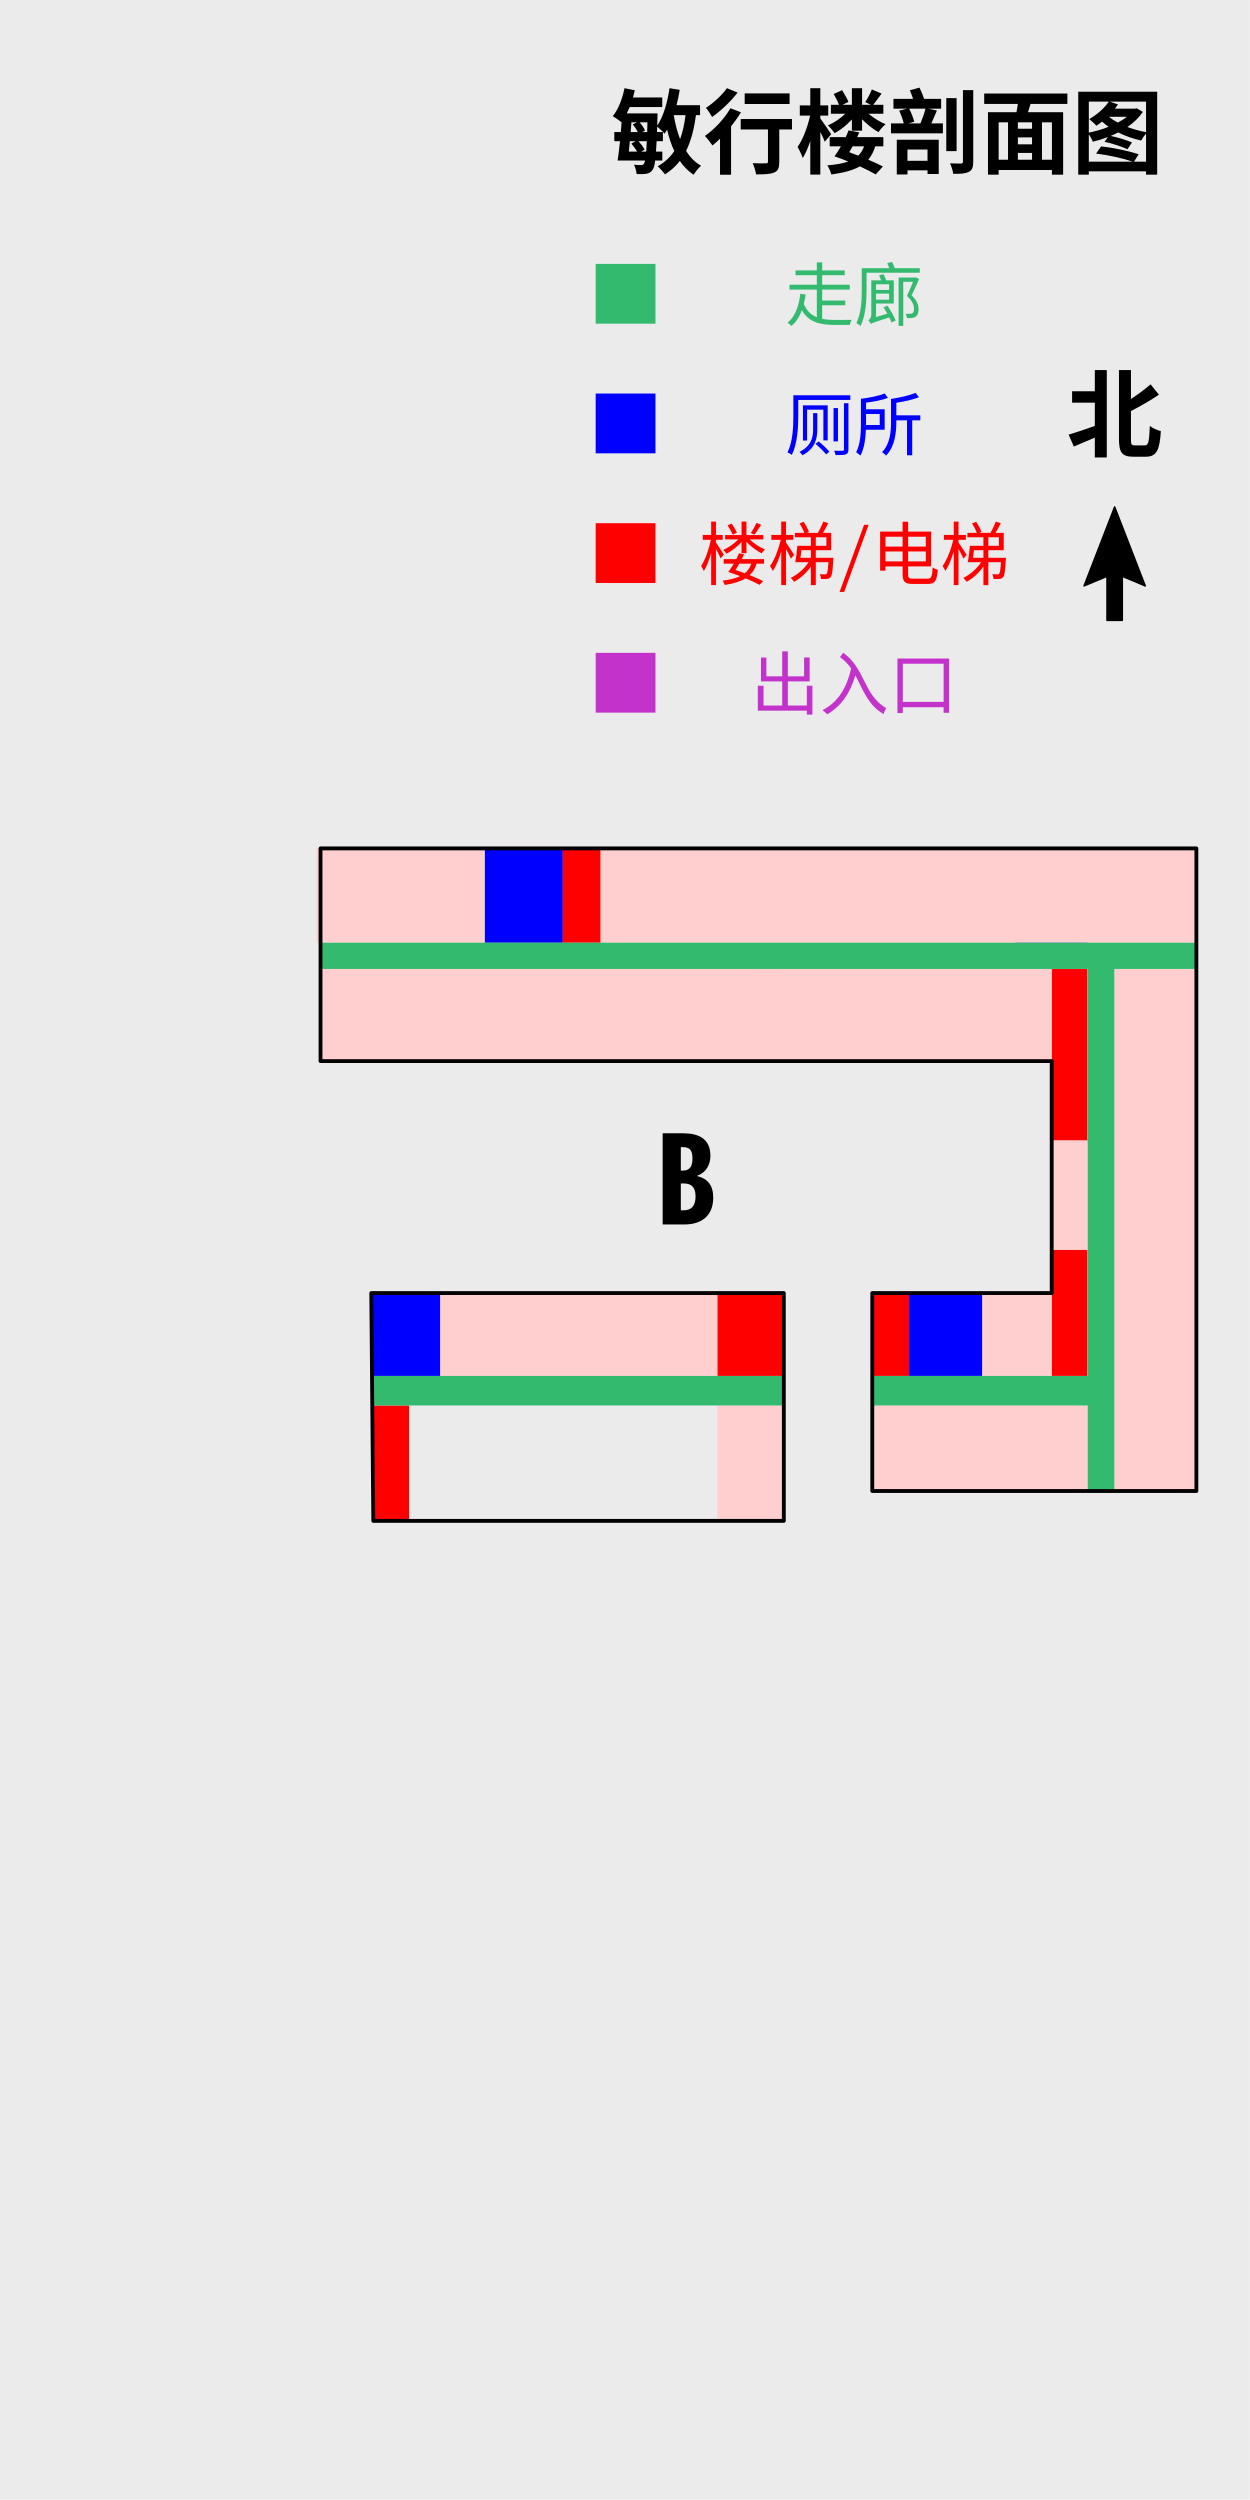
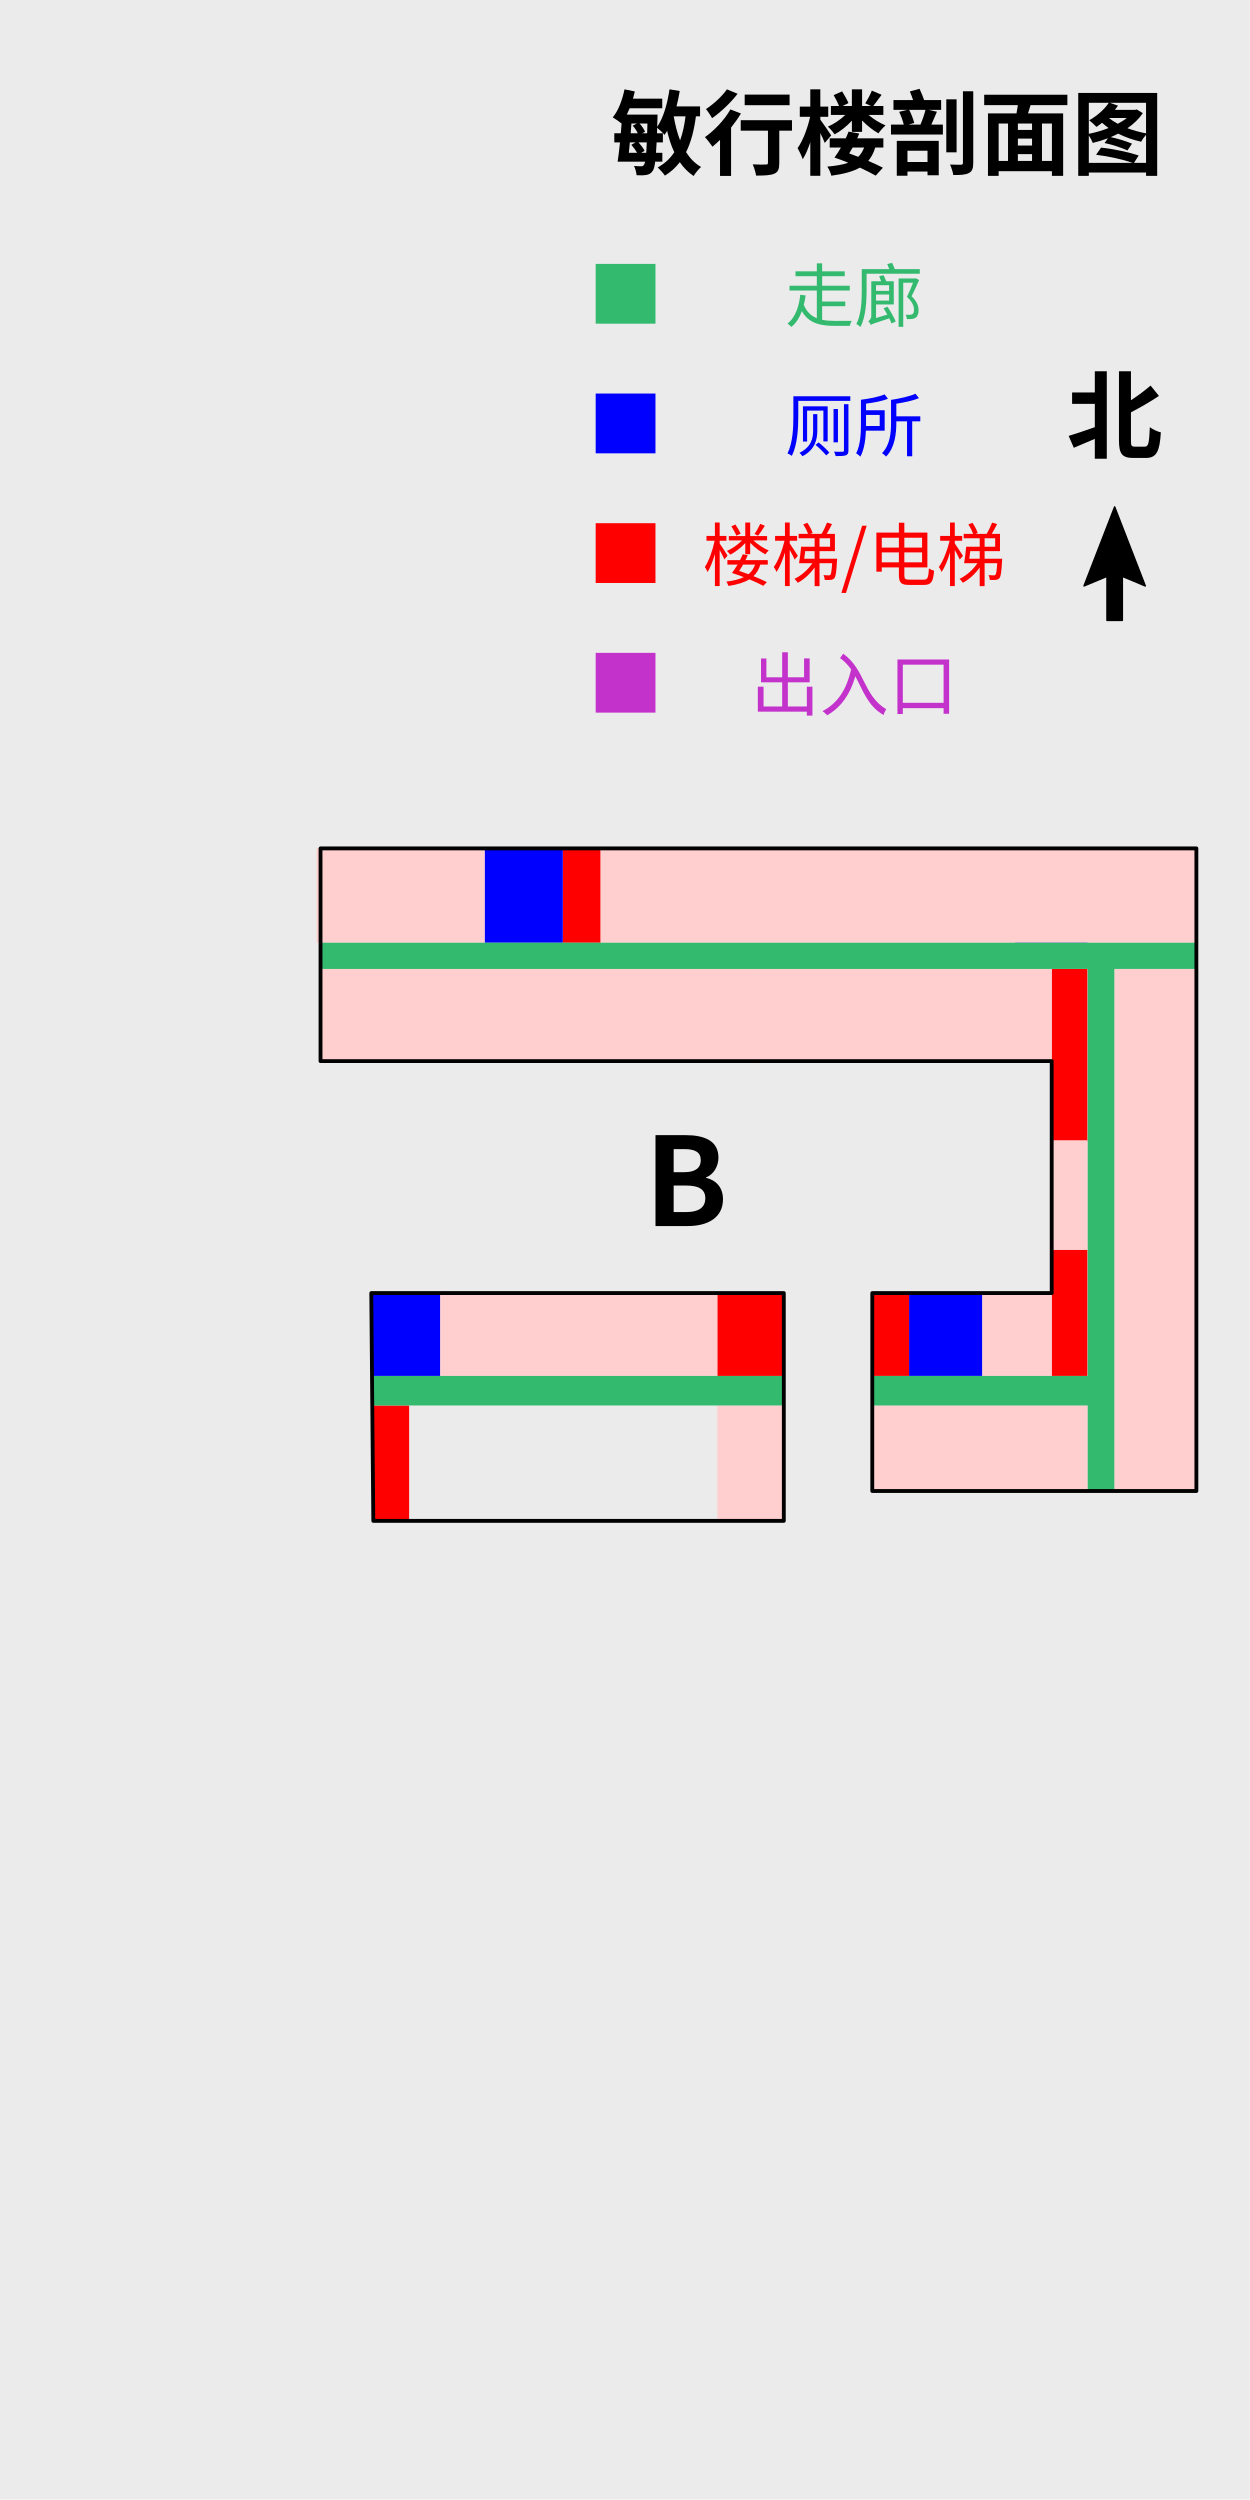
<svg xmlns="http://www.w3.org/2000/svg" width="100%" height="100%" viewBox="0 0 2717 5434" version="1.1" xml:space="preserve" style="fill-rule:evenodd;clip-rule:evenodd;stroke-linecap:round;stroke-linejoin:round;stroke-miterlimit:1.5;">
  <rect id="背景" x="0" y="-0" width="2716.53" height="5433.07" style="fill:#ebebeb;" />
  <g id="B:-1">
    <g id="楼梯">
      <rect x="1223.28" y="1844.06" width="82.254" height="205.051" style="fill:#f00;" />
      <rect x="811.414" y="3054.98" width="77.874" height="250.78" style="fill:#f00;" />
      <rect x="1559.16" y="2809.49" width="144.537" height="181.228" style="fill:#f00;" />
      <rect x="1894.12" y="2809.49" width="81.871" height="181.228" style="fill:#f00;" />
      <rect x="2285.96" y="2716.53" width="77.698" height="274.18" style="fill:#f00;" />
      <rect x="2285.96" y="2106.08" width="77.698" height="376.122" style="fill:#f00;" />
    </g>
    <g id="卫生间">
      <rect x="2206.68" y="1844.06" width="156.979" height="205.051" style="fill:#00f;" />
      <rect x="1976" y="2810.63" width="159.16" height="180.085" style="fill:#00f;" />
      <rect x="807.005" y="2810.63" width="149.977" height="180.085" style="fill:#00f;" />
      <rect x="1053.4" y="1844.06" width="169.885" height="205.051" style="fill:#00f;" />
    </g>
    <g id="房间-1F">
      <rect id="zone-21x09-21x09" x="1559.16" y="3054.98" width="144.537" height="250.78" style="fill:#ffcece;" />
      <rect id="zone-21x01-21x08" x="956.983" y="2810.63" width="602.179" height="180.085" style="fill:#ffcece;" />
      <rect id="zone-22x39-22x43" x="696.699" y="2101.47" width="948.987" height="205.051" style="fill:#ffcece;" />
      <rect id="zone-22x33-22x38" x="1645.69" y="2101.47" width="640.278" height="204.949" style="fill:#ffcece;" />
      <rect id="zone-22x32-22x32" x="2285.96" y="2478.44" width="78.3" height="238.094" style="fill:#ffcece;" />
      <rect id="zone-22x30-22x31" x="2135.16" y="2810.63" width="150.808" height="180.085" style="fill:#ffcece;" />
      <rect id="zone-22x26-22x29" x="1895.98" y="3054.98" width="468.28" height="185.865" style="fill:#ffcece;" />
      <rect id="zone-22x13-22x25" x="2422.14" y="2106.08" width="178.303" height="1134.76" style="fill:#ffcece;" />
      <rect id="zone-22x04-22x12" x="1305.54" y="1844.06" width="1294.91" height="205.051" style="fill:#ffcece;" />
      <rect id="zone-22x01-22x03" x="688.331" y="1844.06" width="365.068" height="205.051" style="fill:#ffcece;" />
    </g>
    <g>
      <path d="M2600.45,2049.11l-0,56.974l-178.303,-0l0,1134.76l-57.878,-0l-0,-185.865l-468.28,0l-0,-64.261l468.28,-0l-0,-884.634l-1667.57,-0l0,-56.974l1903.75,0Z" style="fill:#34ba6f;" />
      <path d="M1703.7,2990.72l-0,64.261l-894.518,0l2.233,-64.261l892.285,-0Z" style="fill:#34ba6f;" />
    </g>
    <g id="_-1轮廓">
      <path d="M696.699,2306.42l0,-462.367l1903.75,0l-0,1396.79l-704.461,-0l-0,-430.211l389.98,0l-0,-504.207l-1589.27,-0Z" style="fill:none;stroke:#000;stroke-width:8.33px;" />
      <path d="M811.414,3305.76l-4.409,-495.126l896.694,0l-0,495.126l-892.285,-0Z" style="fill:none;stroke:#000;stroke-width:8.33px;" />
    </g>
  </g>
  <g id="图例">
    <g>
      <path d="M2406.18,1252.71l-49.897,20.841l66.529,-171.672l66.529,171.672l-49.897,-20.841l0,95.658l-33.264,0l-0,-95.658Z" style="stroke:#000;stroke-width:3.33px;" />
-       <g transform="matrix(208.333,0,0,208.333,2526.98,977.891)" />
-       <text x="2318.64px" y="977.891px" style="font-family:'NotoSansMonoCJKsc-Bold', 'Noto Sans Mono CJK SC', sans-serif;font-weight:700;font-size:208.333px;">北</text>
+       <path d="M2322.81,947.474l11.25,25.833l45.625,-19.375l-0,43.145l26.042,-0l-0,-190.104l-26.042,-0l-0,46.126l-49.375,-0l-0,24.792l49.375,-0l-0,50.625c-21.25,7.5 -42.5,14.791 -56.875,18.958Zm178.125,-109.401c-11.458,9.811 -26.875,21.693 -42.708,31.901l-0,-63.001l-26.042,-0l-0,150.084c-0,29.375 6.875,38.334 30.833,38.334l27.917,-0c23.542,-0 29.792,-15.417 32.292,-55.625c-6.875,-1.459 -17.917,-6.459 -23.959,-11.25c-1.458,33.541 -2.708,42.291 -10.833,42.291l-21.458,0c-7.709,0 -8.75,-1.875 -8.75,-13.541l-0,-61.042c20.625,-10.625 42.5,-23.333 60.833,-35.625l-18.125,-22.526Z" style="fill-rule:nonzero;" />
    </g>
    <g>
      <g id="出入口">
        <rect x="1294.78" y="573.603" width="129.947" height="129.947" style="fill:#34ba6f;" />
-         <g transform="matrix(150,0,0,150,2006.62,696.177)" />
-         <text x="1706.62px" y="696.177px" style="font-family:'NotoSansMonoCJKsc-Regular', 'Noto Sans Mono CJK SC', sans-serif;font-size:150px;fill:#34ba6f;">走廊</text>
+         <path d="M1739.47,640.677c-2.25,22.05 -9.45,48.6 -27.75,62.55c2.55,1.8 6.45,5.252 8.4,7.373c10.65,-8.423 17.85,-20.723 22.8,-34.223c15,26.25 39.45,31.95 71.7,31.95l32.4,-0c0.6,-3.15 2.55,-8.25 4.2,-10.95c-6.6,0.15 -31.2,0.15 -36.15,0.15c-10.05,-0 -19.5,-0.6 -28.05,-2.4l-0,-29.55l50.25,-0l-0,-10.2l-50.25,-0l-0,-23.85l60,-0l-0,-10.5l-60,-0l-0,-20.7l49.05,-0l-0,-10.5l-49.05,-0l-0,-17.4l-11.55,-0l-0,17.4l-46.35,-0l-0,10.5l46.35,-0l-0,20.7l-59.4,-0l-0,10.5l59.4,-0l-0,60.15c-12.3,-4.95 -21.9,-13.8 -28.35,-28.95c1.8,-6.9 3.15,-13.8 4.05,-20.55l-11.7,-1.5Z" style="fill:#34ba6f;fill-rule:nonzero;" />
+         <path d="M1932.52,640.227l-0,13.2l-28.35,-0l-0,-13.2l28.35,-0Zm-0,-7.95l-28.35,-0l-0,-12.3l28.35,-0l-0,12.3Zm20.7,-27l-0,105.206l10.05,0l-0,-95.906l21.3,-0c-3.6,9.3 -8.4,20.85 -13.2,30.75c12,10.95 15.3,20.1 15.3,27.75c-0,4.5 -0.75,8.25 -3.3,9.75c-1.35,0.75 -3.15,1.2 -5.1,1.35c-2.55,0.15 -6.15,0.15 -9.9,-0.3c1.65,2.7 2.7,6.9 2.85,9.6c3.75,0.152 7.95,0.152 11.1,-0.15c3,-0.45 5.7,-1.35 7.95,-2.85c4.5,-3 6.3,-8.85 6.3,-16.65c-0.15,-8.7 -3.15,-18.45 -15.15,-29.85c5.55,-10.8 11.55,-24 16.35,-35.25l-7.2,-3.9l-1.5,0.45l-35.85,-0Zm-42.3,-4.95c1.5,3.3 3,7.35 4.35,11.1l-21.45,-0l-0,74.55c-0,6.75 -3.75,10.359 -6.45,12.166c1.8,1.807 4.5,5.719 5.55,8.126c2.7,-2.107 7.5,-3.762 40.05,-14.292c1.95,4.209 3.75,7.973 4.95,11.133l9,-4.364c-3.45,-8.419 -11.1,-22.069 -17.85,-32.119l-8.55,3.45c2.7,4.2 5.55,9 8.1,13.8l-24.45,7.35l-0,-29.4l38.55,-0l-0,-50.4l-16.5,-0c-1.5,-4.2 -3.6,-9.3 -5.7,-13.35l-9.6,2.25Zm17.55,-26.292c1.5,3.311 3.15,7.378 4.5,10.992l-59.85,-0l-0,46.35c-0,21.6 -0.9,51.6 -11.7,72.937c2.55,1.053 7.05,4.514 9,6.471c11.55,-22.708 13.2,-56.458 13.2,-79.558l-0,-36.3l115.65,-0l-0,-9.9l-54.3,-0c-1.65,-4.217 -3.9,-9.488 -6,-13.704l-10.5,2.712Z" style="fill:#34ba6f;fill-rule:nonzero;" />
      </g>
      <g id="厕所">
        <rect x="1294.78" y="855.416" width="129.947" height="129.947" style="fill:#00f;" />
-         <g transform="matrix(150,0,0,150,2006.62,977.99)" />
-         <text x="1706.62px" y="977.99px" style="font-family:'NotoSansMonoCJKsc-Regular', 'Noto Sans Mono CJK SC', sans-serif;font-size:150px;fill:#00f;">厕所</text>
+         <path d="M1811.77,889.04l-0,72.45l9.6,0l-0,-72.45l-9.6,0Zm22.65,-10.5l-0,100.5c-0,2.1 -0.75,2.85 -3,2.85c-2.4,0.15 -10.05,0.15 -18.45,-0.15c1.35,2.85 2.85,7.05 3.45,9.6c11.1,0 18,-0.15 22.05,-1.65c4.2,-1.65 5.7,-4.5 5.7,-10.8l-0,-100.35l-9.75,0Zm-61.8,88.35c8.25,6.9 18.15,16.8 23.25,22.95l6.75,-6c-4.8,-6.15 -15,-15.6 -23.25,-22.2l-6.75,5.25Zm-27.3,-83.7l-0,76.5l9,0l-0,-67.2l35.4,0l-0,66.9l9.3,0l-0,-76.2l-53.7,0Zm22.05,16.95l-0,35.4c-0,16.95 -3.6,35.7 -29.55,48.75c1.95,1.5 5.1,5.25 6.3,7.355c27.6,-14.105 32.4,-36.605 32.4,-55.955l-0,-35.55l-9.15,0Zm-42.9,-38.85l-0,44.1c-0,23.55 -1.05,56.55 -12.75,80.1c2.7,0.9 7.35,3.75 9.45,5.4c12.3,-24.75 13.95,-60.75 13.95,-85.5l-0,-34.05l113.1,0l-0,-10.05l-123.75,0Z" style="fill:#00f;fill-rule:nonzero;" />
+         <path d="M1936.72,869.196l-0,49.994c-0,20.857 -1.65,47.288 -19.5,65.761c2.4,1.5 7.05,5.255 8.7,7.509c19.35,-19.523 22.35,-50.611 22.35,-73.27l-0,-3.45l23.25,0l-0,75.968l11.25,0l-0,-75.968l17.55,0l-0,-10.8l-52.05,0l-0,-27.485c17.25,-2.702 36.45,-6.609 49.2,-12.016l-7.65,-9.612c-12.3,5.707 -34.35,10.514 -53.1,13.369Zm-54.3,56.744l-0,-24l29.7,0l-0,24l-29.7,0Zm40.35,-68.759c-11.85,5.41 -33.45,9.467 -51.45,11.722l-0,52.537c-0,19.507 -0.75,45.488 -10.35,63.811c2.4,1.352 7.2,5.105 9.15,7.209c8.55,-15.618 11.25,-37.396 12,-56.32l40.8,0l-0,-44.4l-40.5,0l-0,-14.423c16.8,-2.105 35.4,-5.41 47.55,-10.669l-7.2,-9.467Z" style="fill:#00f;fill-rule:nonzero;" />
      </g>
      <g id="楼梯1">
        <rect x="1294.78" y="1137.23" width="129.947" height="129.947" style="fill:#f00;" />
-         <g transform="matrix(150,0,0,150,2194.12,1259.8)" />
-         <text x="1519.12px" y="1259.8px" style="font-family:'NotoSansMonoCJKsc-Regular', 'Noto Sans Mono CJK SC', sans-serif;font-size:150px;fill:#f00;">楼梯/电梯</text>
+         <path d="M1589.77,1143.96c4.05,6.464 8.7,15.333 11.1,20.444l9,-4.659c-2.25,-4.962 -7.2,-13.378 -11.4,-19.692l-8.7,3.907Zm62.7,-5.412c-2.85,6.614 -8.25,16.235 -12.45,22.099l7.8,3.757c4.5,-5.561 9.75,-13.98 14.7,-21.647l-10.05,-4.209Zm-32.55,-2.705l-0,29.311l-35.7,0l-0,9.45l28.65,0c-9,9.307 -21.75,18.164 -32.85,22.967c2.4,1.952 5.55,5.554 7.2,8.107c10.8,-5.555 23.4,-15.162 32.7,-25.369l-0,24.316l10.65,0l-0,-24.766c9.45,9.907 22.35,19.664 33,25.069c1.5,-2.553 4.8,-6.455 7.35,-8.407c-10.95,-4.503 -24.15,-13.06 -33.3,-21.917l29.7,0l-0,-9.45l-36.75,0l-0,-29.311l-10.65,0Zm21.3,91.411c-3,8.714 -7.65,15.474 -14.25,20.881c-6.6,-2.403 -13.5,-4.957 -20.25,-7.21c2.7,-3.904 5.55,-8.711 8.4,-13.671l26.1,0Zm-50.1,18.178c8.7,2.853 17.4,5.857 25.65,9.012c-9.75,4.807 -22.35,7.812 -37.95,9.764c1.65,2.253 3.6,6.46 4.5,9.464c19.2,-3.004 34.2,-7.511 45.45,-14.421c11.85,4.807 22.35,9.764 30.3,14.121l7.8,-8.111c-7.8,-3.907 -17.85,-8.412 -29.1,-12.919c6.9,-6.61 11.85,-14.871 14.85,-25.088l16.2,0l-0,-9.75l-48.45,0c1.8,-3.6 3.45,-7.2 4.95,-10.65l-10.95,-2.1c-1.65,4.05 -3.6,8.4 -5.85,12.75l-27.45,0l-0,9.75l22.05,0c-4.05,6.762 -8.25,13.071 -12,18.178Zm-37.2,-109.589l-0,29.011l-18.3,0l-0,10.5l17.7,0c-4.05,20.417 -12.6,44.433 -21.3,57.043c1.95,2.702 4.65,7.654 6,10.957c5.85,-9.157 11.4,-23.717 15.9,-39.029l-0,69.502l10.35,-0l-0,-78.506c3.9,7.204 8.25,15.909 10.2,20.564l6.9,-8.107c-2.4,-4.353 -13.35,-21.314 -17.1,-26.419l-0,-6.005l14.7,0l-0,-10.5l-14.7,0l-0,-29.011l-10.35,0Z" style="fill:#f00;fill-rule:nonzero;" />
+         <path d="M1706.17,1135.85l-0,29.008l-21.45,0l-0,10.5l20.55,0c-4.8,20.55 -13.95,44.4 -23.4,57c2.1,2.7 4.8,7.65 6,10.95c6.75,-9.9 13.35,-25.8 18.3,-42.45l-0,72.952l10.35,-0l-0,-78.502c4.05,7.35 8.85,16.2 10.8,21l6.9,-8.1c-2.55,-4.35 -13.95,-21.75 -17.7,-26.85l-0,-6l16.05,0l-0,-10.5l-16.05,0l-0,-29.011l-10.35,0.003Zm64.5,62.158l-0,16.5l-22.65,0l2.1,-16.5l20.55,0Zm-29.4,-9.6c-0.9,11.4 -2.7,26.25 -4.5,35.7l28.95,0c-9.3,14.25 -24.45,27.45 -38.85,34.05c2.25,2.1 5.55,6.014 7.2,8.576c13.35,-7.076 26.7,-19.226 36.6,-33.176l-0,40.404l10.65,0l-0,-49.854l27.45,0c-1.05,16.65 -2.25,23.25 -3.75,25.05c-1.05,1.2 -2.1,1.5 -4.05,1.5c-1.8,0 -6.15,-0.15 -11.1,-0.6c1.65,2.85 2.55,7.35 2.85,10.5c5.25,0.153 10.35,0.153 13.2,-0.15c3.3,-0.45 5.55,-1.35 7.65,-3.75c3,-3.6 4.5,-13.5 5.7,-37.65c0.15,-1.5 0.3,-4.5 0.3,-4.5l-38.25,0l-0,-16.5l33.45,0l-0,-37.65l-17.85,0c3.9,-6.314 7.95,-14.132 11.55,-21.201l-10.8,-3.307c-2.85,7.216 -7.65,17.592 -11.85,24.508l-24,0l4.5,-1.954c-1.95,-6.164 -6.6,-15.338 -11.55,-22.104l-8.85,3.609c4.2,6.167 8.25,14.285 10.35,20.449l-20.4,0l-0,9.6l34.8,0l-0,18.45l-29.4,0Zm40.05,-18.45l22.95,0l-0,18.45l-22.95,0l-0,-18.45Z" style="fill:#f00;fill-rule:nonzero;" />
+         <path d="M1828.87,1288.75l10.05,0l44.85,-145.95l-9.9,0l-45,145.95Z" style="fill:#f00;fill-rule:nonzero;" />
+         <path d="M1953.82,1200.7l-0,21.6l-37.2,0l-0,-21.6l37.2,0Zm11.85,0l38.55,0l-0,21.6l-38.55,0l-0,-21.6Zm-11.85,-10.5l-37.2,0l-0,-21.45l37.2,0l-0,21.45Zm11.85,0l-0,-21.45l38.55,0l-0,21.45l-38.55,0Zm-60.75,-32.55l-0,84.9l11.7,0l-0,-9.3l37.2,0l-0,15.9c-0,17.55 4.95,22.2 21.75,22.2l33.15,0c16.05,0 19.65,-7.95 21.6,-30.75c-3.45,-0.9 -8.25,-3 -11.25,-5.1c-1.05,19.5 -2.55,24.45 -10.95,24.45l-31.8,0c-9,0 -10.65,-1.8 -10.65,-10.5l-0,-16.2l50.1,0l-0,-75.6l-50.1,0l-0,-21.506l-11.85,0l-0,21.506l-48.9,0Z" style="fill:#f00;fill-rule:nonzero;" />
+         <path d="M2064.97,1135.85l-0,29.008l-21.45,0l-0,10.5l20.55,0c-4.8,20.55 -13.95,44.4 -23.4,57c2.1,2.7 4.8,7.65 6,10.95c6.75,-9.9 13.35,-25.8 18.3,-42.45l-0,72.952l10.35,-0l-0,-78.502c4.05,7.35 8.85,16.2 10.8,21l6.9,-8.1c-2.55,-4.35 -13.95,-21.75 -17.7,-26.85l-0,-6l16.05,0l-0,-10.5l-16.05,0l-0,-29.011l-10.35,0.003Zm64.5,62.158l-0,16.5l-22.65,0l2.1,-16.5l20.55,0Zm-29.4,-9.6c-0.9,11.4 -2.7,26.25 -4.5,35.7l28.95,0c-9.3,14.25 -24.45,27.45 -38.85,34.05c2.25,2.1 5.55,6.014 7.2,8.576c13.35,-7.076 26.7,-19.226 36.6,-33.176l-0,40.404l10.65,0l-0,-49.854l27.45,0c-1.05,16.65 -2.25,23.25 -3.75,25.05c-1.05,1.2 -2.1,1.5 -4.05,1.5c-1.8,0 -6.15,-0.15 -11.1,-0.6c1.65,2.85 2.55,7.35 2.85,10.5c5.25,0.153 10.35,0.153 13.2,-0.15c3.3,-0.45 5.55,-1.35 7.65,-3.75c3,-3.6 4.5,-13.5 5.7,-37.65c0.15,-1.5 0.3,-4.5 0.3,-4.5l-38.25,0l-0,-16.5l33.45,0l-0,-37.65l-17.85,0c3.9,-6.314 7.95,-14.132 11.55,-21.201l-10.8,-3.307c-2.85,7.216 -7.65,17.592 -11.85,24.508l-24,0l4.5,-1.954c-1.95,-6.164 -6.6,-15.338 -11.55,-22.104l-8.85,3.609c4.2,6.167 8.25,14.285 10.35,20.449l-20.4,0l-0,9.6l34.8,0l-0,18.45l-29.4,0Zm40.05,-18.45l22.95,0l-0,18.45l-22.95,0l-0,-18.45Z" style="fill:#f00;fill-rule:nonzero;" />
      </g>
      <g id="楼梯2">
        <rect x="1294.78" y="1419.04" width="129.947" height="129.947" style="fill:#c333cc;" />
-         <g transform="matrix(150,0,0,150,2081.62,1541.62)" />
-         <text x="1631.62px" y="1541.62px" style="font-family:'NotoSansMonoCJKsc-Regular', 'Noto Sans Mono CJK SC', sans-serif;font-size:150px;fill:#c333cc;">出入口</text>
+         <path d="M1647.22,1492.57l-0,54.3l106.5,-0l-0,8.594l12.15,0l-0,-62.894l-12.15,-0l-0,43.05l-41.25,-0l-0,-52.5l47.4,-0l-0,-51.95l-12.15,0l-0,41l-35.25,-0l-0,-54.366l-12.3,-0l-0,54.366l-34.35,-0l-0,-40.85l-11.7,0l-0,51.8l46.05,-0l-0,52.5l-40.5,-0l-0,-43.05l-12.45,-0Z" style="fill:#c333cc;fill-rule:nonzero;" />
+         <path d="M1825.87,1430.47c9.9,6.9 17.55,15.3 24.15,24.6c-9.75,42.75 -28.5,73.2 -62.25,90.6c3,2.1 8.25,6.75 10.35,9c30.45,-17.7 49.65,-45.3 61.05,-84.6c16.5,30.3 27.15,64.95 61.5,84.15c0.6,-3.6 3.6,-9.6 5.55,-12.75c-49.95,-29.85 -45.45,-86.25 -93.45,-120.6l-6.9,9.6Z" style="fill:#c333cc;fill-rule:nonzero;" />
+         <path d="M1950.67,1433.47l-0,118.544l11.7,0l-0,-12.794l88.65,-0l-0,12.192l12,-0l-0,-117.942l-112.35,-0Zm11.7,94.2l-0,-82.95l88.65,-0l-0,82.95l-88.65,-0Z" style="fill:#c333cc;fill-rule:nonzero;" />
      </g>
    </g>
-     <g transform="matrix(200,0,0,200,2529.25,361.658)" />
-     <text x="1329.25px" y="361.658px" style="font-family:'NotoSansMonoCJKsc-Bold', 'Noto Sans Mono CJK SC', sans-serif;font-weight:700;font-size:200px;">敏行楼剖面图</text>
+     <path d="M1455.25,194.183c-4.6,31.275 -13.2,61.875 -26.8,81.475l0.6,-17c0,-2.8 0.2,-9.6 0.2,-9.6l-66.8,0c2.2,-4.4 4.2,-9 6.2,-13.8l70.8,0l0,-20.8l-63.6,0c1.4,-5.218 2.8,-10.437 4,-15.659l-22.4,-4.616c-4.8,23.275 -13.4,46.475 -25.6,60.875c5.2,3 14.8,9.8 19.2,13.4l-1.6,21.2l-14.2,0l0,19.8l12.4,0c-1.6,15.6 -3.4,30.4 -5.2,42l59.8,0c-0.8,3.4 -1.6,5.4 -2.4,6.6c-1.8,2.8 -3.4,3.4 -6.2,3.4c-3.2,0 -9,-0.2 -15.6,-0.8c3,5.6 5.2,14.4 5.6,20.2c8.2,0.407 16,0.407 21.2,-0.6c6,-1.2 10,-3 14,-9c2.2,-3.2 4,-9.2 5.2,-19.8l15.6,0l0,-19.4l-13.8,0l1.4,-22.6l13.6,0l0,-19.8l-12.8,0l0.4,-11.8c4.8,3.8 13,11.4 16,15.4c2,-2.8 3.8,-5.6 5.6,-8.8c4,17.01 9,32.629 15.6,46.441c-9,13.616 -20.8,24.625 -36,33.034c4.6,4.207 12.8,13.416 15.6,17.819c13,-8.006 23.6,-17.819 32.4,-29.231c8.2,12.012 18,22.025 30,30.034c3.6,-6.209 11,-15.218 16.2,-19.622c-13.4,-7.609 -24,-18.618 -32.6,-32.234c10.6,-21.222 17.4,-47.241 21.4,-77.841l9,0l0,-21.6l-51.2,0c2.8,-10.825 5.2,-22.05 7,-33.475l-22.2,-3.6Zm-49.4,115.275l-1.2,22.6l-10.8,0l7.2,-4.2c-2.4,-5.4 -8,-12.6 -13.2,-18.4l18,0Zm0.8,-19.8l-10.8,0l6.2,-3.2c-2,-5.4 -6.8,-12.4 -11.8,-18l17,0l-0.6,21.2Zm-34.4,25c4.4,5.2 9.4,11.8 12.6,17.4l-18,0l2.2,-22.6l12.6,0l-9.4,5.2Zm3,-41.6c4.2,4.8 8.6,11.2 11,16.6l-15.4,0l1.6,-21.2l12,0l-9.2,4.6Zm114.8,-20.2c-2.4,19.616 -6.2,37.029 -11.8,52.241c-6.2,-15.812 -10.6,-33.425 -13.8,-52.241l25.6,0Z" style="fill-rule:nonzero;" />
+     <path d="M1618.65,205.658l0,23l97.6,0l0,-23l-97.6,0Zm-38.6,-11.462c-9.6,14.062 -29,32.262 -45.6,42.862c4.2,4.8 10.4,14.4 13.4,19.8c19.2,-13.4 40.8,-34 55.4,-53.009l-23.2,-9.653Zm30,67.062l0,22.8l59.2,0l0,69.8c0,3 -1.2,3.8 -4.8,3.8c-3.6,0.2 -17,0.2 -28.4,-0.4c3.2,7 6.4,17.4 7.4,24.4c17.8,0 30.6,-0.4 39.2,-4c8.8,-3.6 11.2,-10.4 11.2,-23.2l0,-70.4l27.6,0l0,-22.8l-111.4,0Zm-22.4,-23.4c-13,22.8 -35,46 -55.4,60.2c4.8,5 13,15.8 16.4,20.8c5.4,-4.4 10.8,-9.4 16.4,-14.8l0,78.413l24,-0l0,-105.213c8,-10 15.4,-20.4 21.4,-30.6l-22.8,-8.8Z" style="fill-rule:nonzero;" />
+     <path d="M1895.05,196.98c-3.2,8.219 -9.4,20.047 -14.4,27.466l12.4,6.012l-19.2,0l0,-36.284l-22.2,0l0,36.284l-20.4,0l13,-6.412c-2.8,-6.816 -9,-17.644 -13.8,-25.463l-18.4,8.222c4.2,7.216 9,16.638 11.8,23.653l-17.8,0l0,19.4l31.2,0c-10.6,10.4 -24.8,19.8 -37.8,25.4c4.6,4 11.4,11.8 14.6,16.8c13,-6.8 26.6,-17.8 37.6,-29.8l0,24.4l22.2,0l0,-24.8c10.8,11.2 24,21.6 35.6,28c3.4,-5.2 10.4,-13.2 15.4,-17.2c-12.4,-5.2 -26.2,-13.6 -37,-22.8l32.2,0l0,-19.4l-22,0c5.4,-6.612 11.4,-15.634 18.2,-24.456l-21.2,-9.022Zm-16.8,123.678c-3,8.213 -7.2,14.822 -12.8,20.232l-19.6,-7.41l7.4,-12.822l25,0Zm-64.4,21.835c10.2,3.403 20.2,7.209 30,11.215c-11.8,4.207 -26.8,6.81 -45.6,8.413c3.2,4.606 7.2,13.219 8.8,19.828c26.8,-3.803 46.8,-9.012 62,-17.625c13.4,6.209 25.2,12.219 34.4,17.425l15.6,-17.225c-8.6,-4.406 -19.6,-9.612 -31.8,-14.822c6.6,-7.809 11.6,-17.225 15.2,-29.044l17.6,0l0,-20l-56.8,0l4.4,-10.4l-23.2,-4.2c-1.8,4.8 -3.8,9.6 -6.2,14.6l-34.8,0l0,20l24.4,0c-4.6,8.013 -9.4,15.625 -14,21.835Zm-52.6,-148.319l0,37.484l-22.8,0l0,22.2l22.4,0c-5.2,24.2 -15.8,52.4 -27.2,68.004c3.6,6.409 9,17.425 11.2,24.237c6,-9.416 11.6,-22.434 16.4,-37.041l0,73.094l21.8,0l0,-92.894c4,8 7.6,15.8 9.6,21.4l14,-16.4c-3.4,-5.4 -18.4,-27.4 -23.6,-34.2l0,-6.2l17.2,0l0,-22.2l-17.2,0l0,-37.484l-21.8,0Z" style="fill-rule:nonzero;" />
+     <path d="M2093.05,198.396l0,155.262c0,3.4 -1.2,4.4 -4.4,4.4c-3.2,0 -13.4,0 -23.6,-0.4c3,6.6 6.2,16.6 7,22.8c16,0.204 26.8,-0.6 34,-4.4c7,-3.6 9.4,-10 9.4,-22.2l0,-155.462l-22.4,-0Zm-36.2,17.459l0,115.203l22.4,0l0,-115.203l-22.4,0Zm-80.6,23.003l35.4,0c-2.4,9.8 -6.8,22.4 -11,32l-26.2,0l12.8,-3.6c-2,-7.8 -6.4,-19.4 -11,-28.4Zm1.4,-40.062c2.4,5.619 5,12.444 7,18.662l-42.6,0l0,21.4l29.6,0l-17.2,4.2c4,8.4 8,19.6 10,27.8l-27.8,0l0,21.6l112.8,0l0,-21.6l-25.2,0c4,-8.4 8.2,-18.4 12.2,-28l-18,-4l27.2,0l0,-21.4l-37,0c-2.4,-7.221 -6.4,-16.856 -10,-24.481l-21,5.819Zm-28.4,107.462l0,75.66l23.2,-0l0,-9.06l43.6,0l0,8.054l24.4,-0l0,-74.654l-91.2,0Zm23.2,45.8l0,-24.4l43.6,0l0,24.4l-43.6,0Z" style="fill-rule:nonzero;" />
+     <path d="M2212.45,301.258l30.8,0l0,15l-30.8,0l0,-15Zm0,-18.8l0,-14l30.8,0l0,14l-30.8,0Zm0,52.6l30.8,0l0,14.8l-30.8,0l0,-14.8Zm-73.2,-129.2l0,22.6l73.2,0c-0.8,6 -2,12.2 -3,18l-62,0l0,135.866l23.2,0l0,-10.266l115.8,0l0,10.266l24.4,0l0,-135.866l-76.4,0l5.6,-18l80,0l0,-22.6l-180.8,0Zm31.4,144l0,-81.4l20.4,0l0,81.4l-20.4,0Zm115.8,0l-21.6,0l0,-81.4l21.6,0l0,81.4Z" style="fill-rule:nonzero;" />
+     <path d="M2343.65,202.058l0,180.257l23,-0l0,-7.257l124.4,0l0,7.257l24.2,-0l0,-180.257l-171.6,0Zm38.8,134.4c26.8,3 59.8,10.6 79.8,17.6l-95.6,0l0,-59.6c3.4,4.8 7,11.6 8.6,16.2c11,-2.6 22,-6 33,-10.2l-7.4,10.4c16.8,3.4 38,10.6 49.8,16.2l9.8,-14.8c-11.4,-5 -30.2,-10.8 -46.2,-14.2c5.4,-2.4 11,-4.8 16.2,-7.6c15.4,7.8 32.6,13.8 50,17.6c2.2,-4.4 6.6,-10.6 10.6,-15l0,61l-26.2,0l10.2,-16.2c-20.6,-6.8 -54.4,-14.2 -81.8,-17l-10.8,15.6Zm27.6,-113c-9.6,14.6 -26.4,29 -42.6,38c4.6,3.4 12.2,10.4 15.8,14.4c4,-2.6 8,-5.6 12.2,-9c4.4,4 9.2,7.8 14.2,11.4c-13.6,5.4 -28.6,9.8 -43,12.6l0,-67.4l43.4,0Zm2.2,0l78.8,0l0,66.4c-13.8,-2.6 -27.8,-6.4 -40.4,-11.2c13.6,-9.4 25.2,-20.4 33.4,-32.8l-13.4,-8l-3.4,1l-44,0c2.4,-3 4.8,-6.2 6.8,-9.2l-17.8,-6.2Zm17.4,45.6c-7.2,-3.8 -13.6,-8 -19,-12.6l38.6,0c-5.6,4.6 -12.4,8.8 -19.6,12.6Z" style="fill-rule:nonzero;" />
    <g id="楼号">
-       <g transform="matrix(266.667,0,0,266.667,1558,2661.46)" />
-       <text x="1424.66px" y="2661.46px" style="font-family:'NotoSansMonoCJKsc-Bold', 'Noto Sans Mono CJK SC', sans-serif;font-weight:700;font-size:266.667px;">B</text>
+       <path d="M1424.8,2664.93l70.4,0c43.467,0 76.267,-18.4 76.267,-58.133c-0,-26.4 -15.467,-41.6 -36.8,-46.667l-0,-1.066c16.8,-6.134 26.933,-24.534 26.933,-42.934c0,-36.8 -30.933,-48.8 -71.466,-48.8l-65.334,0l0,197.6Zm39.467,-117.066l-0,-50.134l23.467,0c23.733,0 35.466,6.934 35.466,24.267c0,15.733 -10.666,25.867 -35.733,25.867l-23.2,-0Zm-0,86.666l-0,-57.6l27.467,0c27.2,0 41.333,8.267 41.333,27.467c-0,20.533 -14.667,30.133 -41.333,30.133l-27.467,0Z" style="fill-rule:nonzero;" />
    </g>
  </g>
</svg>
